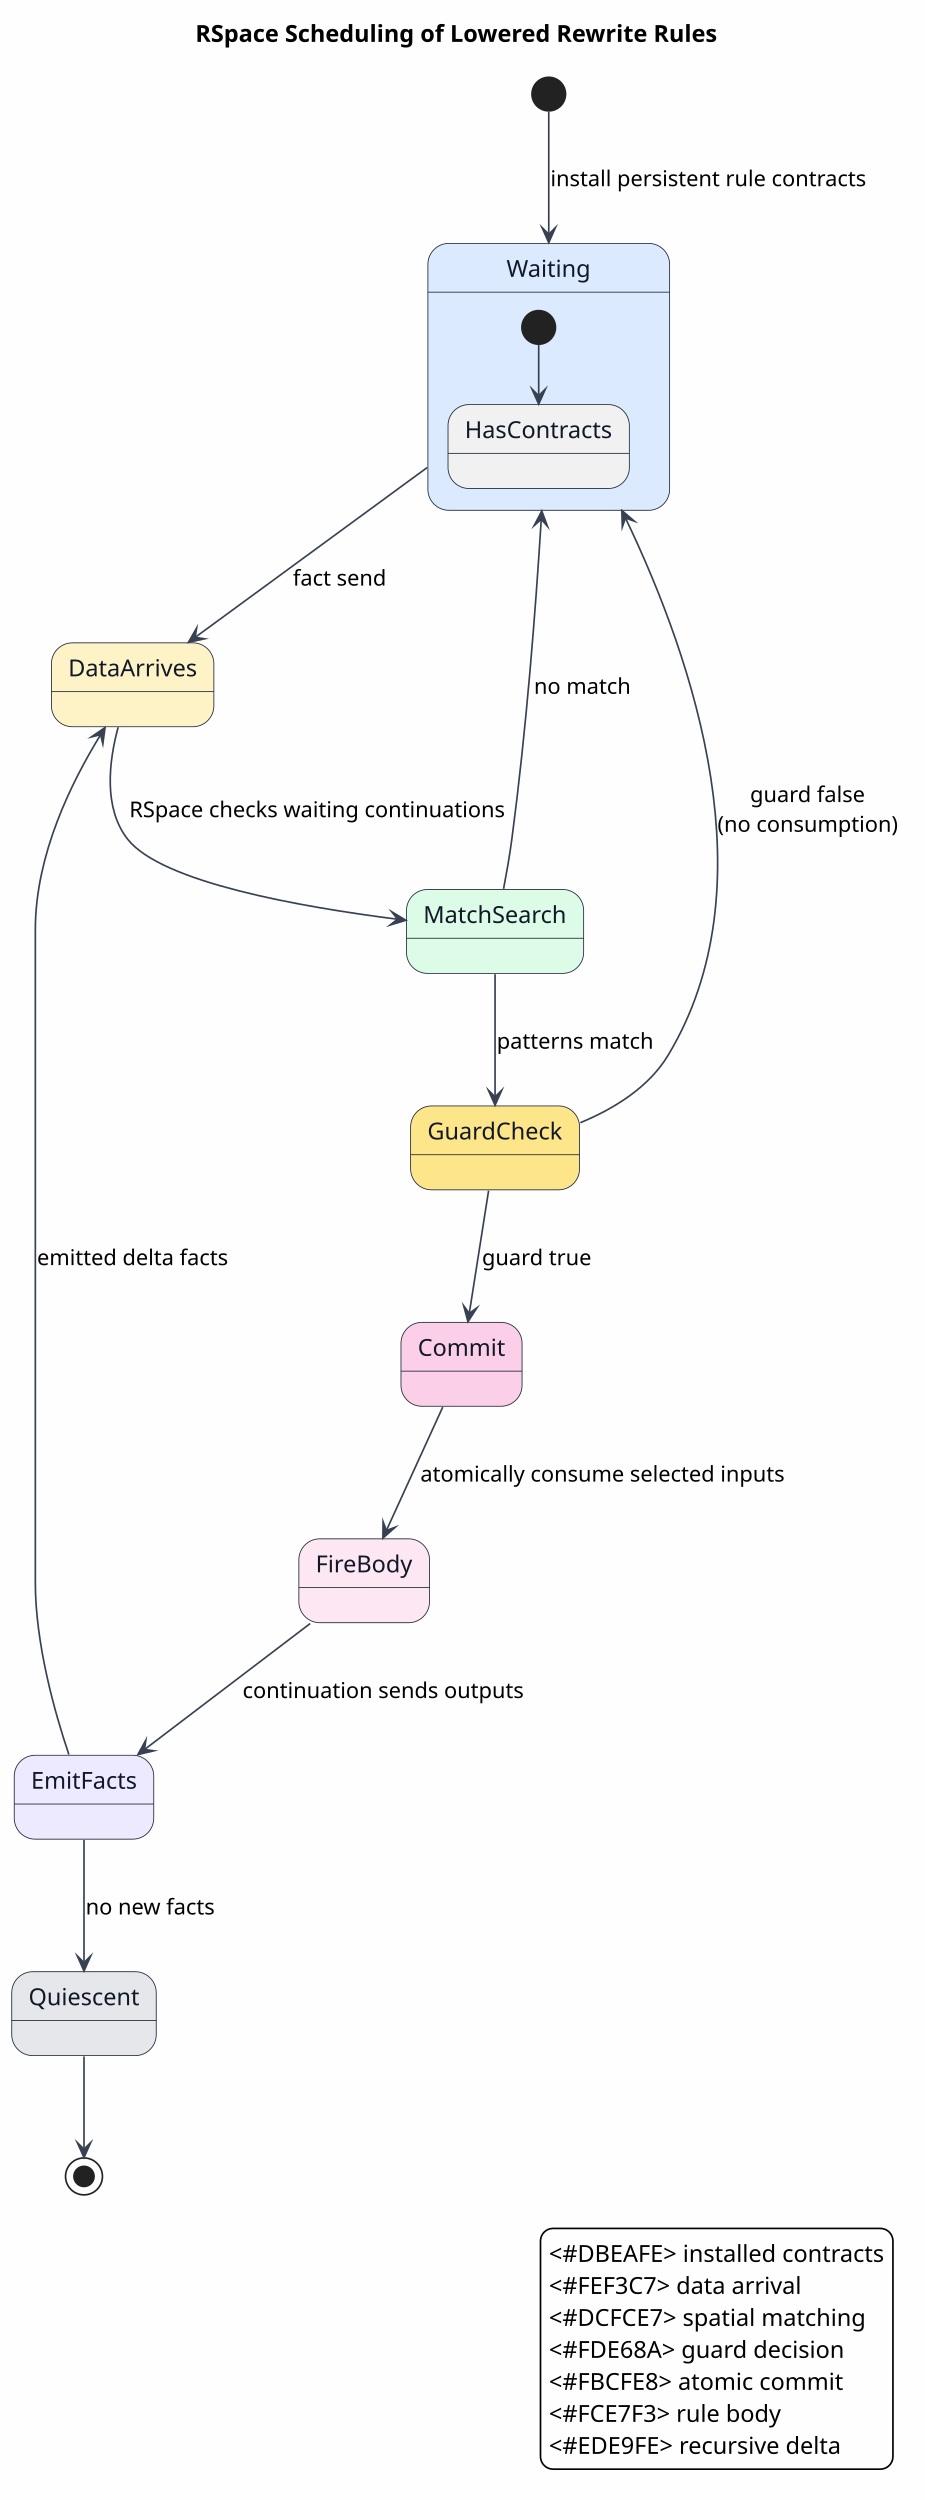
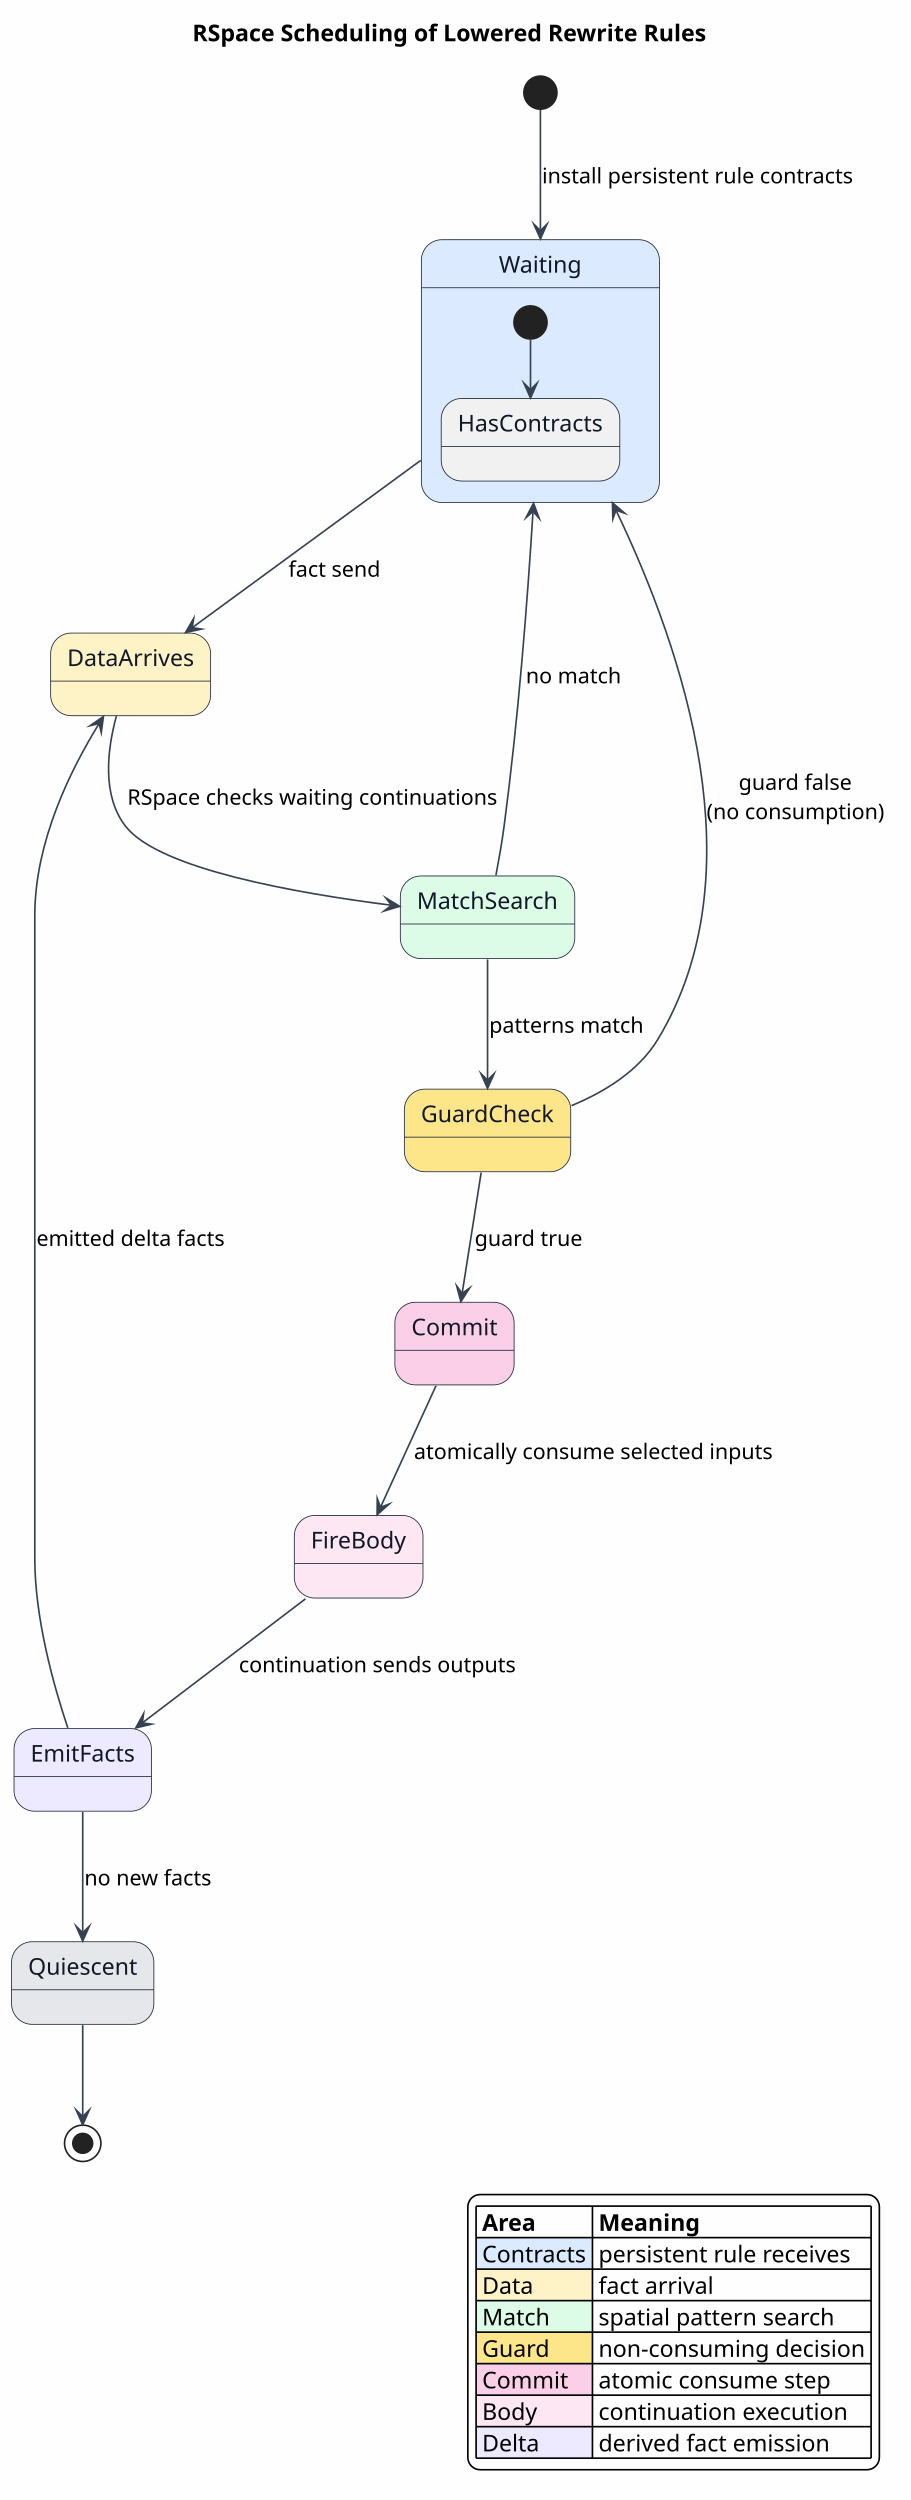
- <svg xmlns="http://www.w3.org/2000/svg" contentStyleType="text/css" data-diagram-type="STATE" height="1490px" preserveAspectRatio="none" style="width:551px;height:1490px;background:#FEFEFE;" version="1.1" viewBox="0 0 551 1490" width="551px" zoomAndPan="magnify">
+ <svg xmlns="http://www.w3.org/2000/svg" contentStyleType="text/css" data-diagram-type="STATE" height="1513px" preserveAspectRatio="none" style="width:551px;height:1513px;background:#FEFEFE;" version="1.1" viewBox="0 0 551 1513" width="551px" zoomAndPan="magnify">
  <defs />
  <g>
-     <rect fill="#FEFEFE" height="1490" style="stroke:none;stroke-width:1;" width="551" x="0" y="0" />
+     <rect fill="#FEFEFE" height="1513" style="stroke:none;stroke-width:1;" width="551" x="0" y="0" />
    <g class="title" data-source-line="1">
      <text fill="#000000" font-family="sans-serif" font-size="14" font-weight="700" lengthAdjust="spacing" textLength="311.359" x="116.418" y="24.966">RSpace Scheduling of Lowered Rewrite Rules</text>
    </g>
    <g class="entity" data-qualified-name="Waiting" data-source-line="13" id="ent0001">
      <path d="M267.52,145.068 L386.594,145.068 A12.5,12.5 0 0 1 399.094,157.568 L399.094,174.136 L255.02,174.136 L255.02,157.568 A12.5,12.5 0 0 1 267.52,145.068" fill="#DBEAFE" />
      <path d="M255.02,174.136 L399.094,174.136 L399.094,291.636 A12.5,12.5 0 0 1 386.594,304.136 L267.52,304.136 A12.5,12.5 0 0 1 255.02,291.636 L255.02,174.136" fill="#DBEAFE" />
      <rect fill="none" height="159.068" rx="12.5" ry="12.5" style="stroke:#1F2937;stroke-width:0.5;" width="144.074" x="255.02" y="145.068" />
      <line style="stroke:#1F2937;stroke-width:0.5;" x1="255.02" x2="399.094" y1="174.136" y2="174.136" />
      <text fill="#111827" font-family="sans-serif" font-size="14" lengthAdjust="spacing" textLength="50.414" x="301.85" y="165.034">Waiting</text>
      <g class="start_entity" data-qualified-name="Waiting..start.Waiting" data-source-line="14" id="ent0011">
        <ellipse cx="321.06" cy="195.136" fill="#222222" rx="10" ry="10" style="stroke:#222222;stroke-width:1;" />
      </g>
      <g class="entity" data-qualified-name="Waiting.HasContracts" data-source-line="14" id="ent0012">
        <rect fill="#F1F1F1" height="50" rx="12.5" ry="12.5" style="stroke:#1F2937;stroke-width:0.5;" width="108.074" x="267.02" y="241.136" />
        <line style="stroke:#1F2937;stroke-width:0.5;" x1="267.02" x2="375.094" y1="270.204" y2="270.204" />
        <text fill="#111827" font-family="sans-serif" font-size="14" lengthAdjust="spacing" textLength="88.074" x="277.02" y="261.102">HasContracts</text>
      </g>
      <g class="link" data-entity-1="ent0011" data-entity-2="ent0012" data-link-type="dependency" data-source-line="14" id="lnk13">
        <path d="M321.06,205.446 C321.06,214.486 321.06,223.626 321.06,235.866" fill="none" id="*start*Waiting-to-HasContracts" style="stroke:#374151;stroke-width:1;" />
        <polygon fill="#374151" points="321.06,240.866,325.06,231.866,321.06,235.866,317.06,231.866,321.06,240.866" style="stroke:#374151;stroke-width:1;stroke-linejoin:miter;stroke-miterlimit:10;" />
      </g>
    </g>
    <g class="entity" data-qualified-name="DataArrives" data-source-line="16" id="ent0002">
      <rect fill="#FEF3C7" height="50" rx="12.5" ry="12.5" style="stroke:#1F2937;stroke-width:0.5;" width="96.818" x="30.65" y="383.138" />
      <line style="stroke:#1F2937;stroke-width:0.5;" x1="30.65" x2="127.468" y1="412.206" y2="412.206" />
      <text fill="#111827" font-family="sans-serif" font-size="14" lengthAdjust="spacing" textLength="76.818" x="40.65" y="403.104">DataArrives</text>
    </g>
    <g class="entity" data-qualified-name="MatchSearch" data-source-line="17" id="ent0003">
      <rect fill="#DCFCE7" height="50" rx="12.5" ry="12.5" style="stroke:#1F2937;stroke-width:0.5;" width="105.568" x="242.28" y="530.138" />
      <line style="stroke:#1F2937;stroke-width:0.5;" x1="242.28" x2="347.848" y1="559.206" y2="559.206" />
      <text fill="#111827" font-family="sans-serif" font-size="14" lengthAdjust="spacing" textLength="85.568" x="252.28" y="550.104">MatchSearch</text>
    </g>
    <g class="entity" data-qualified-name="GuardCheck" data-source-line="18" id="ent0004">
      <rect fill="#FDE68A" height="50" rx="12.5" ry="12.5" style="stroke:#1F2937;stroke-width:0.5;" width="100.682" x="244.72" y="659.138" />
      <line style="stroke:#1F2937;stroke-width:0.5;" x1="244.72" x2="345.402" y1="688.206" y2="688.206" />
      <text fill="#111827" font-family="sans-serif" font-size="14" lengthAdjust="spacing" textLength="80.682" x="254.72" y="679.104">GuardCheck</text>
    </g>
    <g class="entity" data-qualified-name="Commit" data-source-line="19" id="ent0005">
      <rect fill="#FBCFE8" height="50" rx="12.5" ry="12.5" style="stroke:#1F2937;stroke-width:0.5;" width="72.164" x="238.98" y="788.138" />
      <line style="stroke:#1F2937;stroke-width:0.5;" x1="238.98" x2="311.144" y1="817.206" y2="817.206" />
      <text fill="#111827" font-family="sans-serif" font-size="14" lengthAdjust="spacing" textLength="52.164" x="248.98" y="808.104">Commit</text>
    </g>
    <g class="entity" data-qualified-name="FireBody" data-source-line="20" id="ent0006">
      <rect fill="#FCE7F3" height="50" rx="12.5" ry="12.5" style="stroke:#1F2937;stroke-width:0.5;" width="77.876" x="178.12" y="917.138" />
      <line style="stroke:#1F2937;stroke-width:0.5;" x1="178.12" x2="255.996" y1="946.206" y2="946.206" />
      <text fill="#111827" font-family="sans-serif" font-size="14" lengthAdjust="spacing" textLength="57.876" x="188.12" y="937.104">FireBody</text>
    </g>
    <g class="entity" data-qualified-name="EmitFacts" data-source-line="21" id="ent0007">
      <rect fill="#EDE9FE" height="50" rx="12.5" ry="12.5" style="stroke:#1F2937;stroke-width:0.5;" width="83.14" x="8.49" y="1046.138" />
      <line style="stroke:#1F2937;stroke-width:0.5;" x1="8.49" x2="91.63" y1="1075.206" y2="1075.206" />
      <text fill="#111827" font-family="sans-serif" font-size="14" lengthAdjust="spacing" textLength="63.14" x="18.49" y="1066.104">EmitFacts</text>
    </g>
    <g class="entity" data-qualified-name="Quiescent" data-source-line="22" id="ent0008">
      <rect fill="#E5E7EB" height="50" rx="12.5" ry="12.5" style="stroke:#1F2937;stroke-width:0.5;" width="86.122" x="7" y="1175.138" />
      <line style="stroke:#1F2937;stroke-width:0.5;" x1="7" x2="93.122" y1="1204.206" y2="1204.206" />
      <text fill="#111827" font-family="sans-serif" font-size="14" lengthAdjust="spacing" textLength="66.122" x="17" y="1195.104">Quiescent</text>
    </g>
    <g class="start_entity" data-qualified-name=".start." data-source-line="11" id="ent0009">
      <ellipse cx="327.06" cy="56.068" fill="#222222" rx="10" ry="10" style="stroke:#222222;stroke-width:1;" />
    </g>
    <g class="end_entity" data-qualified-name=".end." data-source-line="34" id="ent0024">
      <ellipse cx="50.06" cy="1297.138" fill="none" rx="11" ry="11" style="stroke:#222222;stroke-width:1;" />
      <ellipse cx="50.06" cy="1297.138" fill="#222222" rx="6" ry="6" style="stroke:#222222;stroke-width:1;" />
    </g>
    <g class="link" data-entity-1="ent0009" data-entity-2="ent0001" data-link-type="dependency" data-source-line="11" id="lnk10">
      <path d="M327.06,66.498 C327.06,81.848 327.06,108.628 327.06,139.618" fill="none" id="*start*-to-Waiting" style="stroke:#374151;stroke-width:1;" />
      <polygon fill="#374151" points="327.06,144.618,331.06,135.618,327.06,139.618,323.06,135.618,327.06,144.618" style="stroke:#374151;stroke-width:1;stroke-linejoin:miter;stroke-miterlimit:10;" />
      <text fill="#000000" font-family="sans-serif" font-size="13" lengthAdjust="spacing" textLength="188.448" x="328.06" y="110.965">install persistent rule contracts</text>
    </g>
    <g class="link" data-entity-1="ent0001" data-entity-2="ent0002" data-link-type="dependency" data-source-line="24" id="lnk14">
      <path d="M254.66,278.598 C207.63,313.028 152.565,353.335 116.335,379.855" fill="none" id="Waiting-to-DataArrives" style="stroke:#374151;stroke-width:1;" />
      <polygon fill="#374151" points="112.3,382.808,121.925,380.72,116.335,379.855,117.2,374.264,112.3,382.808" style="stroke:#374151;stroke-width:1;stroke-linejoin:miter;stroke-miterlimit:10;" />
      <text fill="#000000" font-family="sans-serif" font-size="13" lengthAdjust="spacing" textLength="55.666" x="174.55" y="349.035">fact send</text>
    </g>
    <g class="link" data-entity-1="ent0002" data-entity-2="ent0003" data-link-type="dependency" data-source-line="25" id="lnk15">
      <path d="M70.42,433.418 C64.98,453.438 61.44,481.468 76.06,500.138 C96.29,525.958 178.84,540.477 236.93,547.867" fill="none" id="DataArrives-to-MatchSearch" style="stroke:#374151;stroke-width:1;" />
      <polygon fill="#374151" points="241.89,548.498,233.467,543.394,236.93,547.867,232.457,551.33,241.89,548.498" style="stroke:#374151;stroke-width:1;stroke-linejoin:miter;stroke-miterlimit:10;" />
      <text fill="#000000" font-family="sans-serif" font-size="13" lengthAdjust="spacing" textLength="223.899" x="77.06" y="487.035">RSpace checks waiting continuations</text>
    </g>
    <g class="link" data-entity-1="ent0003" data-entity-2="ent0004" data-link-type="dependency" data-source-line="26" id="lnk16">
      <path d="M295.06,580.628 C295.06,603.118 295.06,631.258 295.06,653.728" fill="none" id="MatchSearch-to-GuardCheck" style="stroke:#374151;stroke-width:1;" />
      <polygon fill="#374151" points="295.06,658.728,299.06,649.728,295.06,653.728,291.06,649.728,295.06,658.728" style="stroke:#374151;stroke-width:1;stroke-linejoin:miter;stroke-miterlimit:10;" />
      <text fill="#000000" font-family="sans-serif" font-size="13" lengthAdjust="spacing" textLength="93.431" x="296.06" y="625.035">patterns match</text>
    </g>
    <g class="link" data-entity-1="ent0003" data-entity-2="ent0001" data-link-type="dependency" data-source-line="27" id="lnk17">
      <path d="M300.13,529.758 C301.9,520.518 303.77,509.878 305.06,500.138 C313.75,434.488 319.159,364.508 322.589,309.518" fill="none" id="MatchSearch-to-Waiting" style="stroke:#374151;stroke-width:1;" />
      <polygon fill="#374151" points="322.9,304.528,318.348,313.261,322.589,309.518,326.332,313.76,322.9,304.528" style="stroke:#374151;stroke-width:1;stroke-linejoin:miter;stroke-miterlimit:10;" />
      <text fill="#000000" font-family="sans-serif" font-size="13" lengthAdjust="spacing" textLength="57.694" x="318.24" y="413.535">no match</text>
    </g>
    <g class="link" data-entity-1="ent0004" data-entity-2="ent0005" data-link-type="dependency" data-source-line="28" id="lnk18">
      <path d="M291.2,709.628 C287.66,732.118 283.216,760.318 279.686,782.788" fill="none" id="GuardCheck-to-Commit" style="stroke:#374151;stroke-width:1;" />
      <polygon fill="#374151" points="278.91,787.728,284.258,779.458,279.686,782.788,276.355,778.216,278.91,787.728" style="stroke:#374151;stroke-width:1;stroke-linejoin:miter;stroke-miterlimit:10;" />
      <text fill="#000000" font-family="sans-serif" font-size="13" lengthAdjust="spacing" textLength="65.494" x="287.26" y="754.035">guard true</text>
    </g>
    <g class="link" data-entity-1="ent0004" data-entity-2="ent0001" data-link-type="dependency" data-source-line="29" id="lnk19">
      <path d="M345.87,669.138 C365.75,660.898 386.51,648.228 398.06,629.138 C458.8,528.708 413.91,394.607 372.78,308.757" fill="none" id="GuardCheck-to-Waiting" style="stroke:#374151;stroke-width:1;" />
      <polygon fill="#374151" points="370.62,304.248,370.901,314.093,372.78,308.757,378.116,310.636,370.62,304.248" style="stroke:#374151;stroke-width:1;stroke-linejoin:miter;stroke-miterlimit:10;" />
      <text fill="#000000" font-family="sans-serif" font-size="13" lengthAdjust="spacing" textLength="68.744" x="447.036" y="478.035">guard false</text>
      <text fill="#000000" font-family="sans-serif" font-size="13" lengthAdjust="spacing" textLength="107.575" x="427.62" y="495.741">(no consumption)</text>
    </g>
    <g class="link" data-entity-1="ent0005" data-entity-2="ent0006" data-link-type="dependency" data-source-line="30" id="lnk20">
      <path d="M263.88,838.628 C253.61,861.118 240.547,889.71 230.287,912.18" fill="none" id="Commit-to-FireBody" style="stroke:#374151;stroke-width:1;" />
      <polygon fill="#374151" points="228.21,916.728,235.587,910.202,230.287,912.18,228.31,906.88,228.21,916.728" style="stroke:#374151;stroke-width:1;stroke-linejoin:miter;stroke-miterlimit:10;" />
      <text fill="#000000" font-family="sans-serif" font-size="13" lengthAdjust="spacing" textLength="217.1" x="250.53" y="883.035">atomically consume selected inputs</text>
    </g>
    <g class="link" data-entity-1="ent0006" data-entity-2="ent0007" data-link-type="dependency" data-source-line="31" id="lnk21">
      <path d="M184.86,967.628 C155.29,990.118 115.68,1020.231 86.139,1042.701" fill="none" id="FireBody-to-EmitFacts" style="stroke:#374151;stroke-width:1;" />
      <polygon fill="#374151" points="82.16,1045.728,91.745,1043.463,86.139,1042.701,86.901,1037.095,82.16,1045.728" style="stroke:#374151;stroke-width:1;stroke-linejoin:miter;stroke-miterlimit:10;" />
      <text fill="#000000" font-family="sans-serif" font-size="13" lengthAdjust="spacing" textLength="167.609" x="144.56" y="1012.035">continuation sends outputs</text>
    </g>
    <g class="link" data-entity-1="ent0007" data-entity-2="ent0002" data-link-type="dependency" data-source-line="32" id="lnk22">
      <path d="M41.04,1045.698 C32.53,1020.398 21.06,979.548 21.06,943.138 C21.06,554.138 21.06,554.138 21.06,554.138 C21.06,509.128 42.832,465.788 59.982,437.878" fill="none" id="EmitFacts-to-DataArrives" style="stroke:#374151;stroke-width:1;" />
      <polygon fill="#374151" points="62.6,433.618,54.48,439.192,59.982,437.878,61.296,443.38,62.6,433.618" style="stroke:#374151;stroke-width:1;stroke-linejoin:miter;stroke-miterlimit:10;" />
      <text fill="#000000" font-family="sans-serif" font-size="13" lengthAdjust="spacing" textLength="113.906" x="22.06" y="754.035">emitted delta facts</text>
    </g>
    <g class="link" data-entity-1="ent0007" data-entity-2="ent0008" data-link-type="dependency" data-source-line="33" id="lnk23">
      <path d="M50.06,1096.628 C50.06,1119.118 50.06,1147.258 50.06,1169.728" fill="none" id="EmitFacts-to-Quiescent" style="stroke:#374151;stroke-width:1;" />
      <polygon fill="#374151" points="50.06,1174.728,54.06,1165.728,50.06,1169.728,46.06,1165.728,50.06,1174.728" style="stroke:#374151;stroke-width:1;stroke-linejoin:miter;stroke-miterlimit:10;" />
      <text fill="#000000" font-family="sans-serif" font-size="13" lengthAdjust="spacing" textLength="77.168" x="51.06" y="1141.035">no new facts</text>
    </g>
    <g class="link" data-entity-1="ent0008" data-entity-2="ent0024" data-link-type="dependency" data-source-line="34" id="lnk25">
      <path d="M50.06,1225.598 C50.06,1245.178 50.06,1266.628 50.06,1280.938" fill="none" id="Quiescent-to-*end*" style="stroke:#374151;stroke-width:1;" />
      <polygon fill="#374151" points="50.06,1285.938,54.06,1276.938,50.06,1280.938,46.06,1276.938,50.06,1285.938" style="stroke:#374151;stroke-width:1;stroke-linejoin:miter;stroke-miterlimit:10;" />
    </g>
    <g class="legend" data-source-line="36">
-       <rect fill="none" height="143.475" rx="7.5" ry="7.5" style="stroke:#000000;stroke-width:1;" width="210.059" x="322.136" y="1328.138" />
-       <text fill="#000000" font-family="sans-serif" font-size="14" lengthAdjust="spacing" textLength="200.059" x="327.136" y="1348.104">&lt;#DBEAFE&gt; installed contracts</text>
-       <text fill="#000000" font-family="sans-serif" font-size="14" lengthAdjust="spacing" textLength="150.499" x="327.136" y="1367.172">&lt;#FEF3C7&gt; data arrival</text>
-       <text fill="#000000" font-family="sans-serif" font-size="14" lengthAdjust="spacing" textLength="188.859" x="327.136" y="1386.24">&lt;#DCFCE7&gt; spatial matching</text>
-       <text fill="#000000" font-family="sans-serif" font-size="14" lengthAdjust="spacing" textLength="176.357" x="327.136" y="1405.308">&lt;#FDE68A&gt; guard decision</text>
-       <text fill="#000000" font-family="sans-serif" font-size="14" lengthAdjust="spacing" textLength="175.447" x="327.136" y="1424.376">&lt;#FBCFE8&gt; atomic commit</text>
-       <text fill="#000000" font-family="sans-serif" font-size="14" lengthAdjust="spacing" textLength="138.291" x="327.136" y="1443.443">&lt;#FCE7F3&gt; rule body</text>
-       <text fill="#000000" font-family="sans-serif" font-size="14" lengthAdjust="spacing" textLength="174.369" x="327.136" y="1462.511">&lt;#EDE9FE&gt; recursive delta</text>
+       <rect fill="none" height="166.543" rx="7.5" ry="7.5" style="stroke:#000000;stroke-width:1;" width="249.063" x="283.132" y="1328.138" />
+       <text fill="#000000" font-family="sans-serif" font-size="14" font-weight="700" lengthAdjust="spacing" textLength="32.69" x="291.772" y="1350.104">Area</text>
+       <text fill="#000000" font-family="sans-serif" font-size="14" font-weight="700" lengthAdjust="spacing" textLength="61.18" x="362.192" y="1350.104">Meaning</text>
+       <rect fill="#DBEAFE" height="19.068" style="stroke:none;stroke-width:1;" width="70.42" x="288.132" y="1354.206" />
+       <text fill="#000000" font-family="sans-serif" font-size="14" lengthAdjust="spacing" textLength="63.14" x="291.772" y="1369.172">Contracts</text>
+       <text fill="#000000" font-family="sans-serif" font-size="14" lengthAdjust="spacing" textLength="152.809" x="362.192" y="1369.172">persistent rule receives</text>
+       <rect fill="#FEF3C7" height="19.068" style="stroke:none;stroke-width:1;" width="70.42" x="288.132" y="1373.274" />
+       <text fill="#000000" font-family="sans-serif" font-size="14" lengthAdjust="spacing" textLength="30.982" x="291.772" y="1388.24">Data</text>
+       <text fill="#000000" font-family="sans-serif" font-size="14" lengthAdjust="spacing" textLength="69.692" x="362.192" y="1388.24">fact arrival</text>
+       <rect fill="#DCFCE7" height="19.068" style="stroke:none;stroke-width:1;" width="70.42" x="288.132" y="1392.342" />
+       <text fill="#000000" font-family="sans-serif" font-size="14" lengthAdjust="spacing" textLength="40.978" x="291.772" y="1407.308">Match</text>
+       <text fill="#000000" font-family="sans-serif" font-size="14" lengthAdjust="spacing" textLength="143.094" x="362.192" y="1407.308">spatial pattern search</text>
+       <rect fill="#FDE68A" height="19.068" style="stroke:none;stroke-width:1;" width="70.42" x="288.132" y="1411.41" />
+       <text fill="#000000" font-family="sans-serif" font-size="14" lengthAdjust="spacing" textLength="41.09" x="291.772" y="1426.376">Guard</text>
+       <text fill="#000000" font-family="sans-serif" font-size="14" lengthAdjust="spacing" textLength="161.363" x="362.192" y="1426.376">non-consuming decision</text>
+       <rect fill="#FBCFE8" height="19.068" style="stroke:none;stroke-width:1;" width="70.42" x="288.132" y="1430.477" />
+       <text fill="#000000" font-family="sans-serif" font-size="14" lengthAdjust="spacing" textLength="52.164" x="291.772" y="1445.443">Commit</text>
+       <text fill="#000000" font-family="sans-serif" font-size="14" lengthAdjust="spacing" textLength="140.531" x="362.192" y="1445.443">atomic consume step</text>
+       <rect fill="#FCE7F3" height="19.068" style="stroke:none;stroke-width:1;" width="70.42" x="288.132" y="1449.545" />
+       <text fill="#000000" font-family="sans-serif" font-size="14" lengthAdjust="spacing" textLength="33.32" x="291.772" y="1464.511">Body</text>
+       <text fill="#000000" font-family="sans-serif" font-size="14" lengthAdjust="spacing" textLength="151.451" x="362.192" y="1464.511">continuation execution</text>
+       <rect fill="#EDE9FE" height="19.068" style="stroke:none;stroke-width:1;" width="70.42" x="288.132" y="1468.613" />
+       <text fill="#000000" font-family="sans-serif" font-size="14" lengthAdjust="spacing" textLength="34.636" x="291.772" y="1483.579">Delta</text>
+       <text fill="#000000" font-family="sans-serif" font-size="14" lengthAdjust="spacing" textLength="139.986" x="362.192" y="1483.579">derived fact emission</text>
+       <line style="stroke:#000000;stroke-width:1;" x1="288.132" x2="527.195" y1="1335.138" y2="1335.138" />
+       <line style="stroke:#000000;stroke-width:1;" x1="288.132" x2="527.195" y1="1354.206" y2="1354.206" />
+       <line style="stroke:#000000;stroke-width:1;" x1="288.132" x2="527.195" y1="1373.274" y2="1373.274" />
+       <line style="stroke:#000000;stroke-width:1;" x1="288.132" x2="527.195" y1="1392.342" y2="1392.342" />
+       <line style="stroke:#000000;stroke-width:1;" x1="288.132" x2="527.195" y1="1411.41" y2="1411.41" />
+       <line style="stroke:#000000;stroke-width:1;" x1="288.132" x2="527.195" y1="1430.477" y2="1430.477" />
+       <line style="stroke:#000000;stroke-width:1;" x1="288.132" x2="527.195" y1="1449.545" y2="1449.545" />
+       <line style="stroke:#000000;stroke-width:1;" x1="288.132" x2="527.195" y1="1468.613" y2="1468.613" />
+       <line style="stroke:#000000;stroke-width:1;" x1="288.132" x2="527.195" y1="1487.681" y2="1487.681" />
+       <line style="stroke:#000000;stroke-width:1;" x1="288.132" x2="288.132" y1="1335.138" y2="1487.681" />
+       <line style="stroke:#000000;stroke-width:1;" x1="358.552" x2="358.552" y1="1335.138" y2="1487.681" />
+       <line style="stroke:#000000;stroke-width:1;" x1="527.195" x2="527.195" y1="1335.138" y2="1487.681" />
    </g>
  </g>
</svg>
